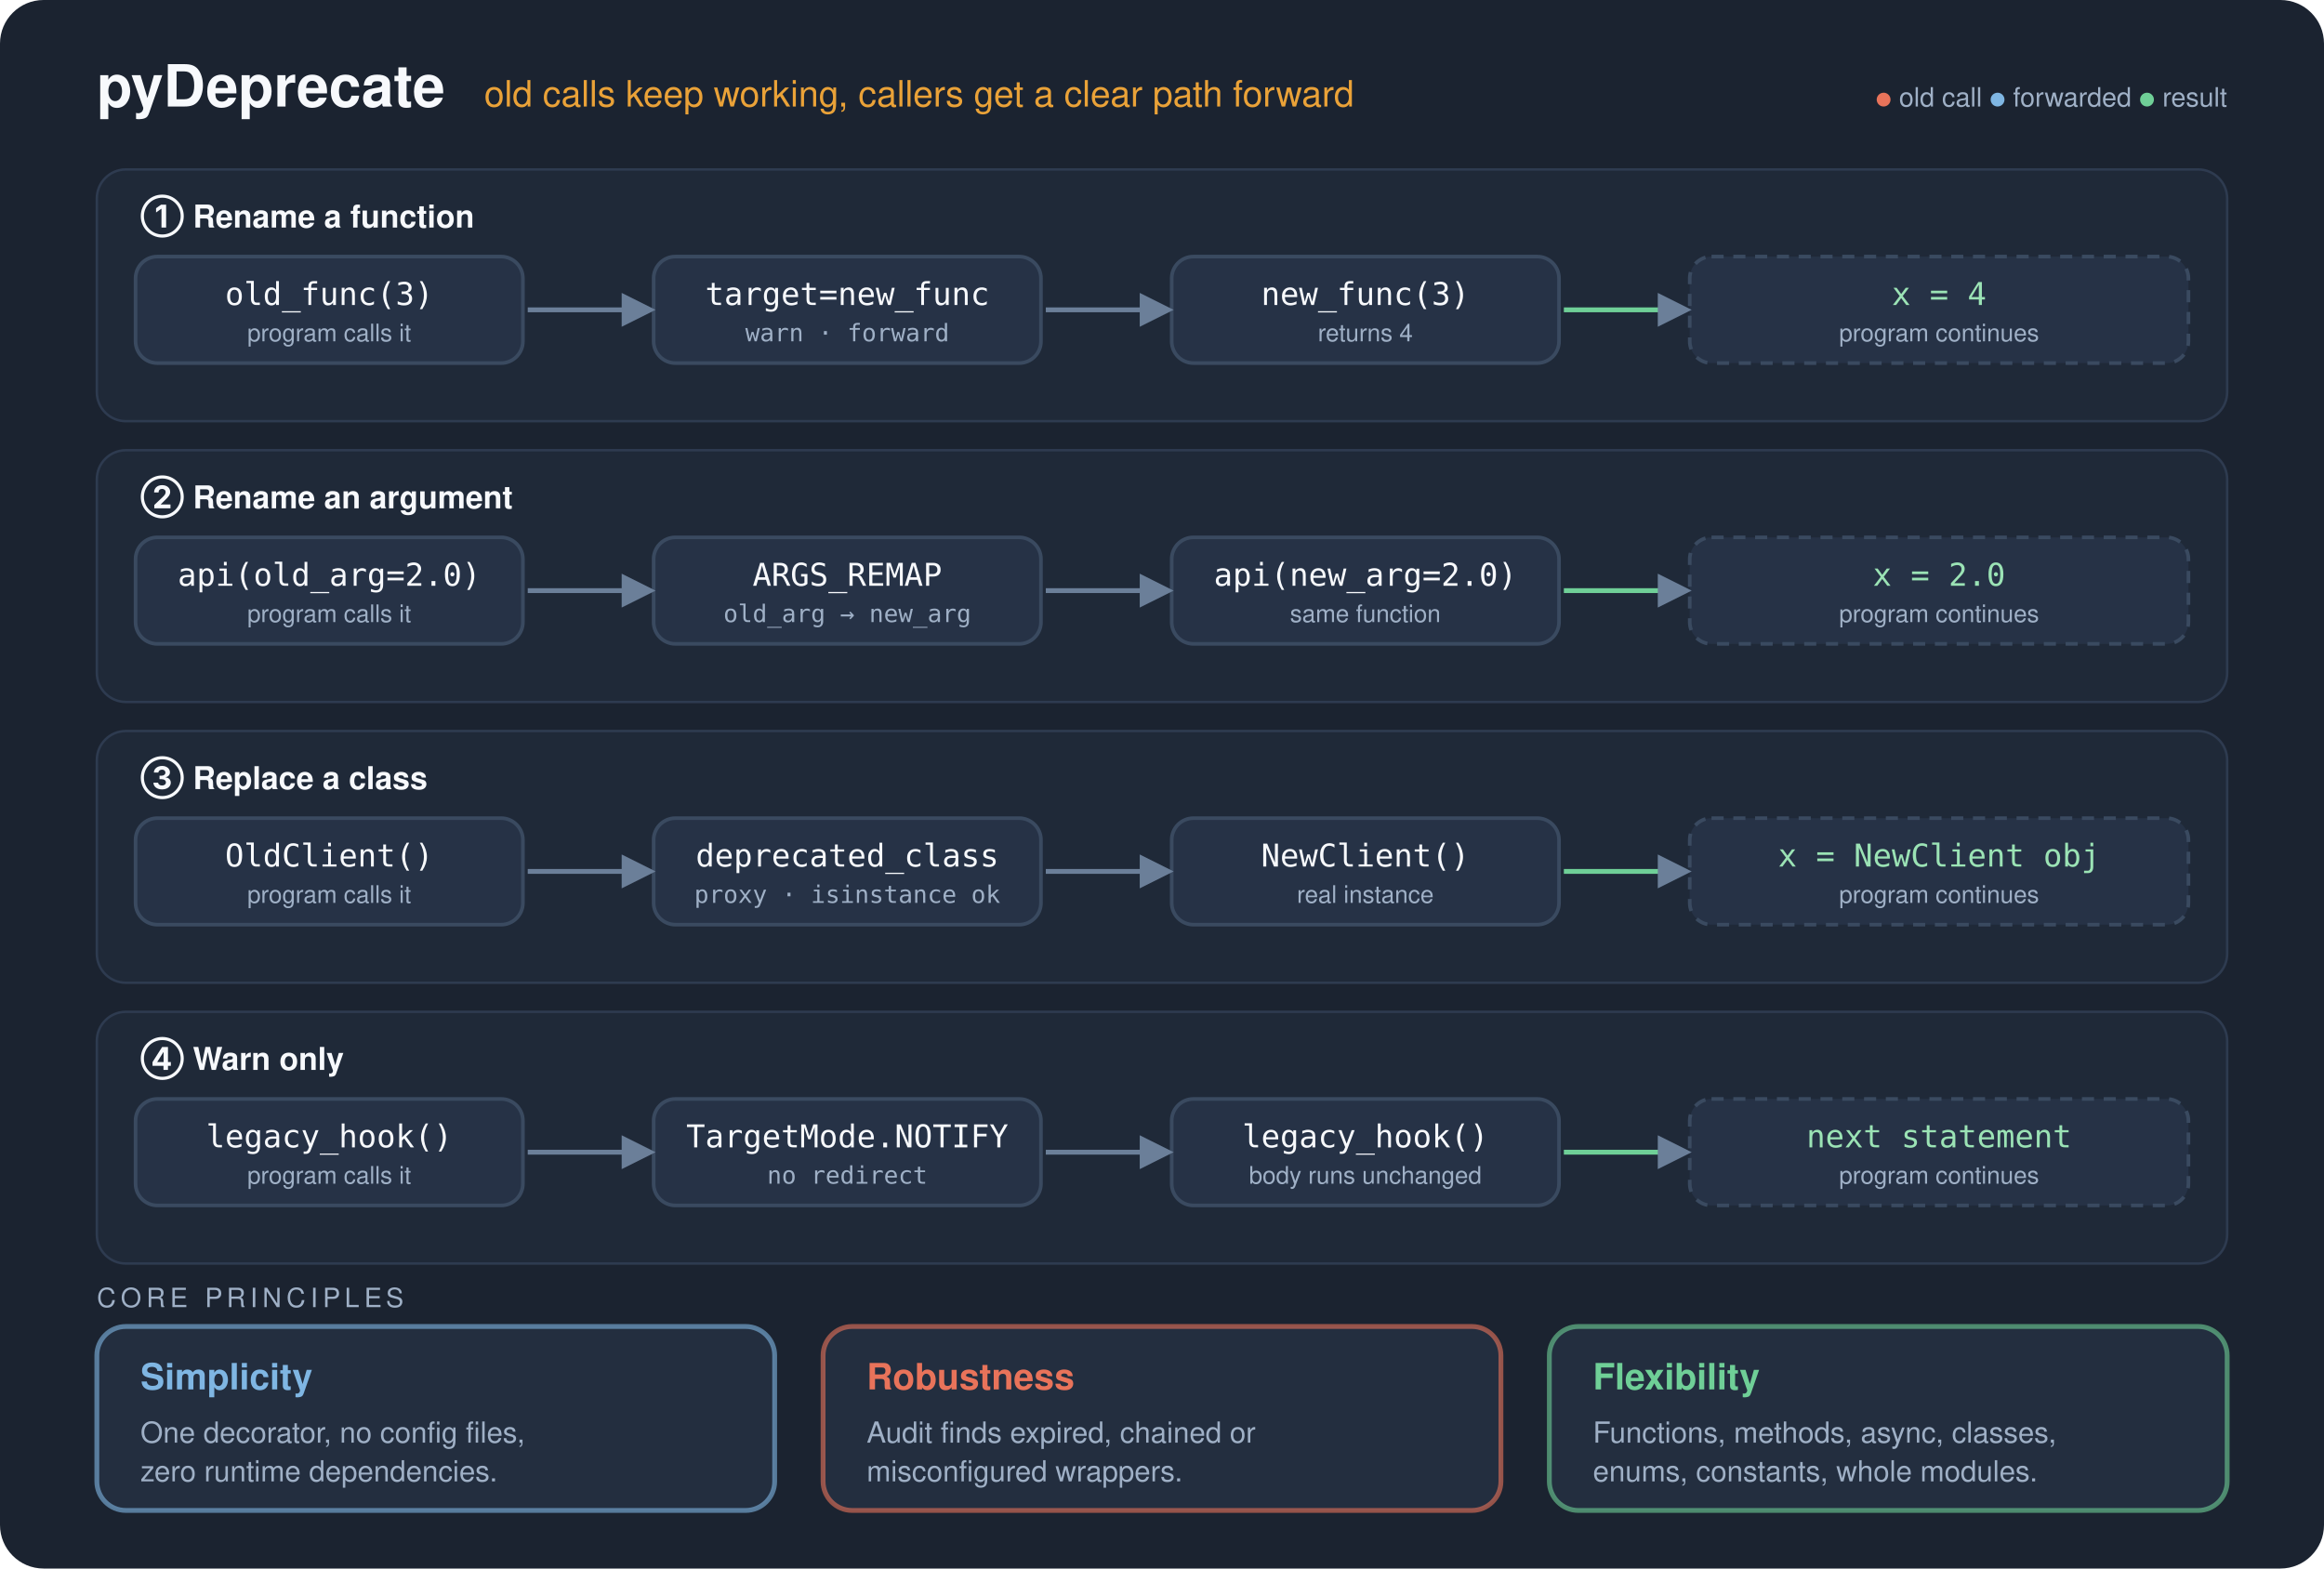
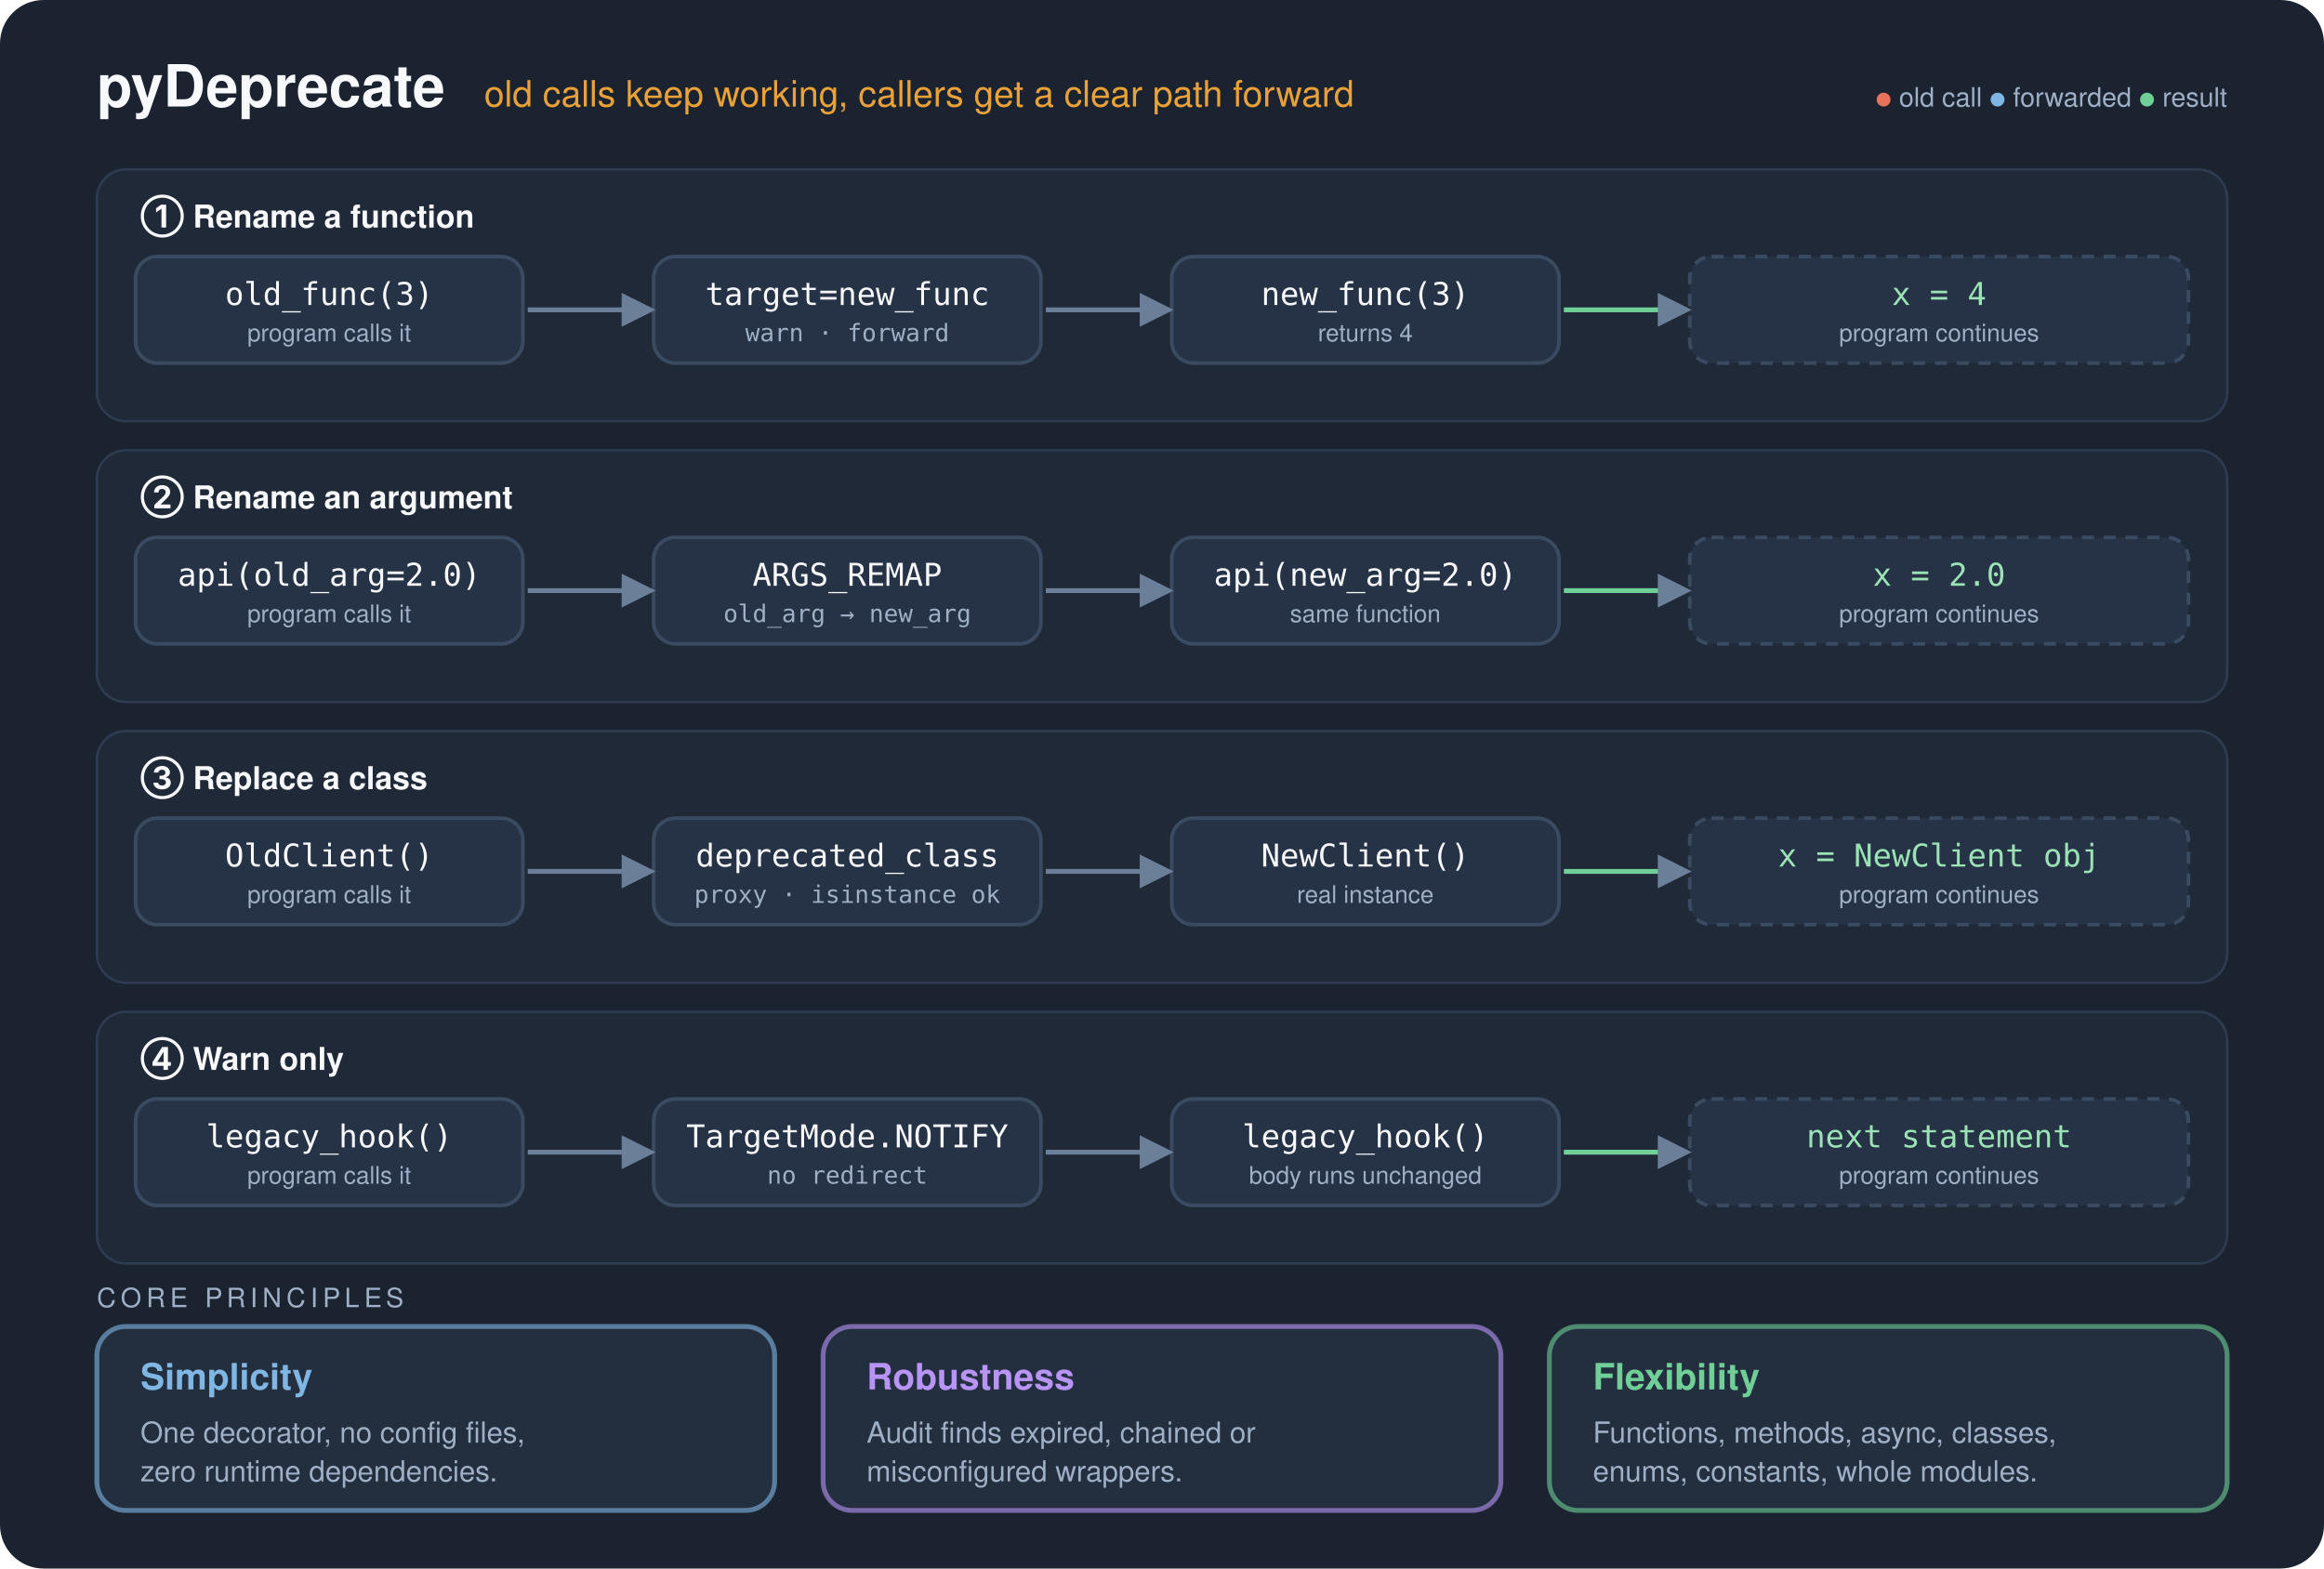
<svg xmlns="http://www.w3.org/2000/svg" viewBox="0 0 960 648" width="960" height="648" role="img" aria-labelledby="t d">
  <style>
    text { font-family: ui-sans-serif, system-ui, -apple-system, "Segoe UI", Helvetica, Arial, sans-serif; }
    .mono { font-family: ui-monospace, SFMono-Regular, Menlo, Consolas, monospace; }
    .box { fill: #263246; stroke: #3A4A60; stroke-width: 1.5; }
    .dim { fill: #9FB0C6; }
    .pk1 { animation: p1 5s linear infinite; opacity: 0; }
    .pk2 { animation: p2 5s linear infinite; opacity: 0; }
    .pk3 { animation: p3 5s linear infinite; opacity: 0; }
    .flash { animation: flash 5s ease-out infinite; opacity: 0; }
    .cflash { animation: cflash 5s ease-out infinite; opacity: 0; }
    .warn { animation: warn 5s ease-out infinite; opacity: 0; }
    .l1 * { animation-delay: 1.25s; }
    .l2 * { animation-delay: 2.5s; }
    .l3 * { animation-delay: 3.75s; }
    @keyframes p1 { 0%, 4% { transform: translateX(0); opacity: 0 } 5% { opacity: 1 } 26% { transform: translateX(54px); opacity: 1 } 27%, 100% { transform: translateX(54px); opacity: 0 } }
    @keyframes p2 { 0%, 42% { transform: translateX(0); opacity: 0 } 43% { opacity: 1 } 62% { transform: translateX(54px); opacity: 1 } 63%, 100% { transform: translateX(54px); opacity: 0 } }
    @keyframes p3 { 0%, 66% { transform: translateX(0); opacity: 0 } 67% { opacity: 1 } 76% { transform: translateX(54px); opacity: 1 } 77%, 100% { transform: translateX(54px); opacity: 0 } }
    @keyframes cflash { 0%, 72% { opacity: 0 } 77% { opacity: 1 } 92%, 100% { opacity: 0 } }
    @keyframes flash { 0%, 26% { opacity: 0 } 30% { opacity: 1 } 44%, 100% { opacity: 0 } }
    @keyframes warn { 0%, 28% { opacity: 0 } 36%, 80% { opacity: 1 } 90%, 100% { opacity: 0 } }
    @media (prefers-reduced-motion: reduce) {
      * { animation: none !important; }
      .warn { opacity: 1 !important; }
      .pk1, .pk2, .pk3, .flash, .cflash { opacity: 0 !important; }
    }
  </style>
  <defs>
    <marker id="ah" viewBox="0 0 10 10" refX="8" refY="5" markerWidth="7" markerHeight="7" orient="auto-start-reverse">
      <path d="M0 0 L10 5 L0 10 z" fill="#6B7F99" />
    </marker>
  </defs>
  <rect width="960" height="648" rx="18" fill="#1B2330" />
  <text x="40" y="44" font-size="24" font-weight="700" fill="#F7F9FC">pyDeprecate</text>
  <text x="200" y="44" font-size="15" fill="#EAA238">old calls keep working, callers get a clear path forward</text>
  <text x="920" y="44" font-size="11" text-anchor="end" class="dim">
    <tspan fill="#E8735A">●</tspan> old call  <tspan fill="#7FB6E3">●</tspan> forwarded  <tspan fill="#6FCF97">●</tspan> result</text>
  <g class="lane l0">
    <rect x="40" y="70" width="880" height="104" rx="12" fill="#1F2938" stroke="#2E3B50" />
    <text x="58" y="94" font-size="13" font-weight="700" fill="#F7F9FC">① Rename a function</text>
    <g class="warn">
      <rect x="250" y="78" width="460" height="22" rx="11" fill="#3A2B10" stroke="#EAA238" />
      <text x="266" y="93" font-size="11" fill="#EAA238">⚠</text>
      <text class="mono" x="284" y="93" font-size="11" fill="#F5D9A6">FutureWarning: old_func deprecated v1.2, use new_func</text>
    </g>
    <rect class="box" x="56" y="106" width="160" height="44" rx="9" />
    <rect class="box" x="270" y="106" width="160" height="44" rx="9" stroke="#EAA238" />
    <rect class="box" x="484" y="106" width="160" height="44" rx="9" />
    <rect class="box" x="698" y="106" width="206" height="44" rx="9" stroke="#6FCF97" stroke-dasharray="5 4" />
    <rect class="flash" x="264" y="100" width="172" height="56" rx="14" fill="none" stroke="#EAA238" stroke-width="3" />
    <rect class="cflash" x="692" y="100" width="218" height="56" rx="14" fill="none" stroke="#6FCF97" stroke-width="3" />
    <line x1="218" y1="128" x2="268" y2="128" stroke="#6B7F99" stroke-width="2" marker-end="url(#ah)" />
    <line x1="432" y1="128" x2="482" y2="128" stroke="#6B7F99" stroke-width="2" marker-end="url(#ah)" />
    <line x1="646" y1="128" x2="696" y2="128" stroke="#6FCF97" stroke-width="2" marker-end="url(#ah)" />
    <text class="mono" x="136" y="126" font-size="13" text-anchor="middle" fill="#F7F9FC">old_func(3)</text>
    <text x="136" y="141" font-size="10" text-anchor="middle" class="dim">program calls it</text>
    <text class="mono" x="350" y="126" font-size="13" text-anchor="middle" fill="#F7F9FC">target=new_func</text>
    <text class="mono dim" x="350" y="141" font-size="10" text-anchor="middle">warn · forward</text>
    <text class="mono" x="564" y="126" font-size="13" text-anchor="middle" fill="#F7F9FC">new_func(3)</text>
    <text x="564" y="141" font-size="10" text-anchor="middle" class="dim">returns 4</text>
    <text class="mono" x="801" y="126" font-size="13" text-anchor="middle" fill="#9BE3B5">x = 4</text>
    <text x="801" y="141" font-size="10" text-anchor="middle" class="dim">program continues</text>
    <circle class="pk1" cx="216" cy="128" r="6" fill="#E8735A" />
    <circle class="pk2" cx="430" cy="128" r="6" fill="#7FB6E3" />
    <circle class="pk3" cx="644" cy="128" r="6" fill="#6FCF97" />
  </g>
  <g class="lane l1">
    <rect x="40" y="186" width="880" height="104" rx="12" fill="#1F2938" stroke="#2E3B50" />
    <text x="58" y="210" font-size="13" font-weight="700" fill="#F7F9FC">② Rename an argument</text>
    <g class="warn">
      <rect x="250" y="194" width="460" height="22" rx="11" fill="#3A2B10" stroke="#EAA238" />
      <text x="266" y="209" font-size="11" fill="#EAA238">⚠</text>
      <text class="mono" x="284" y="209" font-size="11" fill="#F5D9A6">FutureWarning: old_arg → new_arg, removed in v2.0</text>
    </g>
    <rect class="box" x="56" y="222" width="160" height="44" rx="9" />
    <rect class="box" x="270" y="222" width="160" height="44" rx="9" stroke="#EAA238" />
    <rect class="box" x="484" y="222" width="160" height="44" rx="9" />
    <rect class="box" x="698" y="222" width="206" height="44" rx="9" stroke="#6FCF97" stroke-dasharray="5 4" />
    <rect class="flash" x="264" y="216" width="172" height="56" rx="14" fill="none" stroke="#EAA238" stroke-width="3" />
    <rect class="cflash" x="692" y="216" width="218" height="56" rx="14" fill="none" stroke="#6FCF97" stroke-width="3" />
    <line x1="218" y1="244" x2="268" y2="244" stroke="#6B7F99" stroke-width="2" marker-end="url(#ah)" />
    <line x1="432" y1="244" x2="482" y2="244" stroke="#6B7F99" stroke-width="2" marker-end="url(#ah)" />
    <line x1="646" y1="244" x2="696" y2="244" stroke="#6FCF97" stroke-width="2" marker-end="url(#ah)" />
    <text class="mono" x="136" y="242" font-size="13" text-anchor="middle" fill="#F7F9FC">api(old_arg=2.0)</text>
    <text x="136" y="257" font-size="10" text-anchor="middle" class="dim">program calls it</text>
    <text class="mono" x="350" y="242" font-size="13" text-anchor="middle" fill="#F7F9FC">ARGS_REMAP</text>
    <text class="mono dim" x="350" y="257" font-size="10" text-anchor="middle">old_arg → new_arg</text>
    <text class="mono" x="564" y="242" font-size="13" text-anchor="middle" fill="#F7F9FC">api(new_arg=2.0)</text>
    <text x="564" y="257" font-size="10" text-anchor="middle" class="dim">same function</text>
    <text class="mono" x="801" y="242" font-size="13" text-anchor="middle" fill="#9BE3B5">x = 2.0</text>
    <text x="801" y="257" font-size="10" text-anchor="middle" class="dim">program continues</text>
    <circle class="pk1" cx="216" cy="244" r="6" fill="#E8735A" />
    <circle class="pk2" cx="430" cy="244" r="6" fill="#7FB6E3" />
    <circle class="pk3" cx="644" cy="244" r="6" fill="#6FCF97" />
  </g>
  <g class="lane l2">
    <rect x="40" y="302" width="880" height="104" rx="12" fill="#1F2938" stroke="#2E3B50" />
    <text x="58" y="326" font-size="13" font-weight="700" fill="#F7F9FC">③ Replace a class</text>
    <g class="warn">
      <rect x="250" y="310" width="460" height="22" rx="11" fill="#3A2B10" stroke="#EAA238" />
      <text x="266" y="325" font-size="11" fill="#EAA238">⚠</text>
      <text class="mono" x="284" y="325" font-size="11" fill="#F5D9A6">FutureWarning: OldClient deprecated v1.2, use NewClient</text>
    </g>
    <rect class="box" x="56" y="338" width="160" height="44" rx="9" />
    <rect class="box" x="270" y="338" width="160" height="44" rx="9" stroke="#EAA238" />
    <rect class="box" x="484" y="338" width="160" height="44" rx="9" />
    <rect class="box" x="698" y="338" width="206" height="44" rx="9" stroke="#6FCF97" stroke-dasharray="5 4" />
    <rect class="flash" x="264" y="332" width="172" height="56" rx="14" fill="none" stroke="#EAA238" stroke-width="3" />
    <rect class="cflash" x="692" y="332" width="218" height="56" rx="14" fill="none" stroke="#6FCF97" stroke-width="3" />
    <line x1="218" y1="360" x2="268" y2="360" stroke="#6B7F99" stroke-width="2" marker-end="url(#ah)" />
    <line x1="432" y1="360" x2="482" y2="360" stroke="#6B7F99" stroke-width="2" marker-end="url(#ah)" />
    <line x1="646" y1="360" x2="696" y2="360" stroke="#6FCF97" stroke-width="2" marker-end="url(#ah)" />
    <text class="mono" x="136" y="358" font-size="13" text-anchor="middle" fill="#F7F9FC">OldClient()</text>
    <text x="136" y="373" font-size="10" text-anchor="middle" class="dim">program calls it</text>
    <text class="mono" x="350" y="358" font-size="13" text-anchor="middle" fill="#F7F9FC">deprecated_class</text>
    <text class="mono dim" x="350" y="373" font-size="10" text-anchor="middle">proxy · isinstance ok</text>
    <text class="mono" x="564" y="358" font-size="13" text-anchor="middle" fill="#F7F9FC">NewClient()</text>
    <text x="564" y="373" font-size="10" text-anchor="middle" class="dim">real instance</text>
    <text class="mono" x="801" y="358" font-size="13" text-anchor="middle" fill="#9BE3B5">x = NewClient obj</text>
    <text x="801" y="373" font-size="10" text-anchor="middle" class="dim">program continues</text>
    <circle class="pk1" cx="216" cy="360" r="6" fill="#E8735A" />
    <circle class="pk2" cx="430" cy="360" r="6" fill="#7FB6E3" />
    <circle class="pk3" cx="644" cy="360" r="6" fill="#6FCF97" />
  </g>
  <g class="lane l3">
    <rect x="40" y="418" width="880" height="104" rx="12" fill="#1F2938" stroke="#2E3B50" />
    <text x="58" y="442" font-size="13" font-weight="700" fill="#F7F9FC">④ Warn only</text>
    <g class="warn">
      <rect x="250" y="426" width="460" height="22" rx="11" fill="#3A2B10" stroke="#EAA238" />
      <text x="266" y="441" font-size="11" fill="#EAA238">⚠</text>
      <text class="mono" x="284" y="441" font-size="11" fill="#F5D9A6">FutureWarning: legacy_hook deprecated, removed in v2.0</text>
    </g>
    <rect class="box" x="56" y="454" width="160" height="44" rx="9" />
    <rect class="box" x="270" y="454" width="160" height="44" rx="9" stroke="#EAA238" />
    <rect class="box" x="484" y="454" width="160" height="44" rx="9" />
    <rect class="box" x="698" y="454" width="206" height="44" rx="9" stroke="#6FCF97" stroke-dasharray="5 4" />
    <rect class="flash" x="264" y="448" width="172" height="56" rx="14" fill="none" stroke="#EAA238" stroke-width="3" />
    <rect class="cflash" x="692" y="448" width="218" height="56" rx="14" fill="none" stroke="#6FCF97" stroke-width="3" />
    <line x1="218" y1="476" x2="268" y2="476" stroke="#6B7F99" stroke-width="2" marker-end="url(#ah)" />
    <line x1="432" y1="476" x2="482" y2="476" stroke="#6B7F99" stroke-width="2" marker-end="url(#ah)" />
    <line x1="646" y1="476" x2="696" y2="476" stroke="#6FCF97" stroke-width="2" marker-end="url(#ah)" />
    <text class="mono" x="136" y="474" font-size="13" text-anchor="middle" fill="#F7F9FC">legacy_hook()</text>
    <text x="136" y="489" font-size="10" text-anchor="middle" class="dim">program calls it</text>
    <text class="mono" x="350" y="474" font-size="13" text-anchor="middle" fill="#F7F9FC">TargetMode.NOTIFY</text>
    <text class="mono dim" x="350" y="489" font-size="10" text-anchor="middle">no redirect</text>
    <text class="mono" x="564" y="474" font-size="13" text-anchor="middle" fill="#F7F9FC">legacy_hook()</text>
    <text x="564" y="489" font-size="10" text-anchor="middle" class="dim">body runs unchanged</text>
    <text class="mono" x="801" y="474" font-size="13" text-anchor="middle" fill="#9BE3B5">next statement</text>
    <text x="801" y="489" font-size="10" text-anchor="middle" class="dim">program continues</text>
    <circle class="pk1" cx="216" cy="476" r="6" fill="#E8735A" />
    <circle class="pk2" cx="430" cy="476" r="6" fill="#7FB6E3" />
    <circle class="pk3" cx="644" cy="476" r="6" fill="#6FCF97" />
  </g>
  <text x="40" y="540" font-size="11" letter-spacing="2" class="dim">CORE PRINCIPLES</text>
  <rect x="40" y="548" width="280" height="76" rx="12" fill="#232E3F" stroke="#7FB6E3" stroke-opacity=".6" stroke-width="2" />
  <text x="58" y="574" font-size="15" font-weight="700" fill="#7FB6E3">Simplicity</text>
  <text x="58" y="596" font-size="12" class="dim">One decorator, no config files,</text>
  <text x="58" y="612" font-size="12" class="dim">zero runtime dependencies.</text>
-   <rect x="340" y="548" width="280" height="76" rx="12" fill="#232E3F" stroke="#E8735A" stroke-opacity=".6" stroke-width="2" />
-   <text x="358" y="574" font-size="15" font-weight="700" fill="#E8735A">Robustness</text>
+   <rect x="340" y="548" width="280" height="76" rx="12" fill="#232E3F" stroke="#B794F6" stroke-opacity=".6" stroke-width="2" />
+   <text x="358" y="574" font-size="15" font-weight="700" fill="#B794F6">Robustness</text>
  <text x="358" y="596" font-size="12" class="dim">Audit finds expired, chained or</text>
  <text x="358" y="612" font-size="12" class="dim">misconfigured wrappers.</text>
  <rect x="640" y="548" width="280" height="76" rx="12" fill="#232E3F" stroke="#6FCF97" stroke-opacity=".6" stroke-width="2" />
  <text x="658" y="574" font-size="15" font-weight="700" fill="#6FCF97">Flexibility</text>
  <text x="658" y="596" font-size="12" class="dim">Functions, methods, async, classes,</text>
  <text x="658" y="612" font-size="12" class="dim">enums, constants, whole modules.</text>
</svg>
